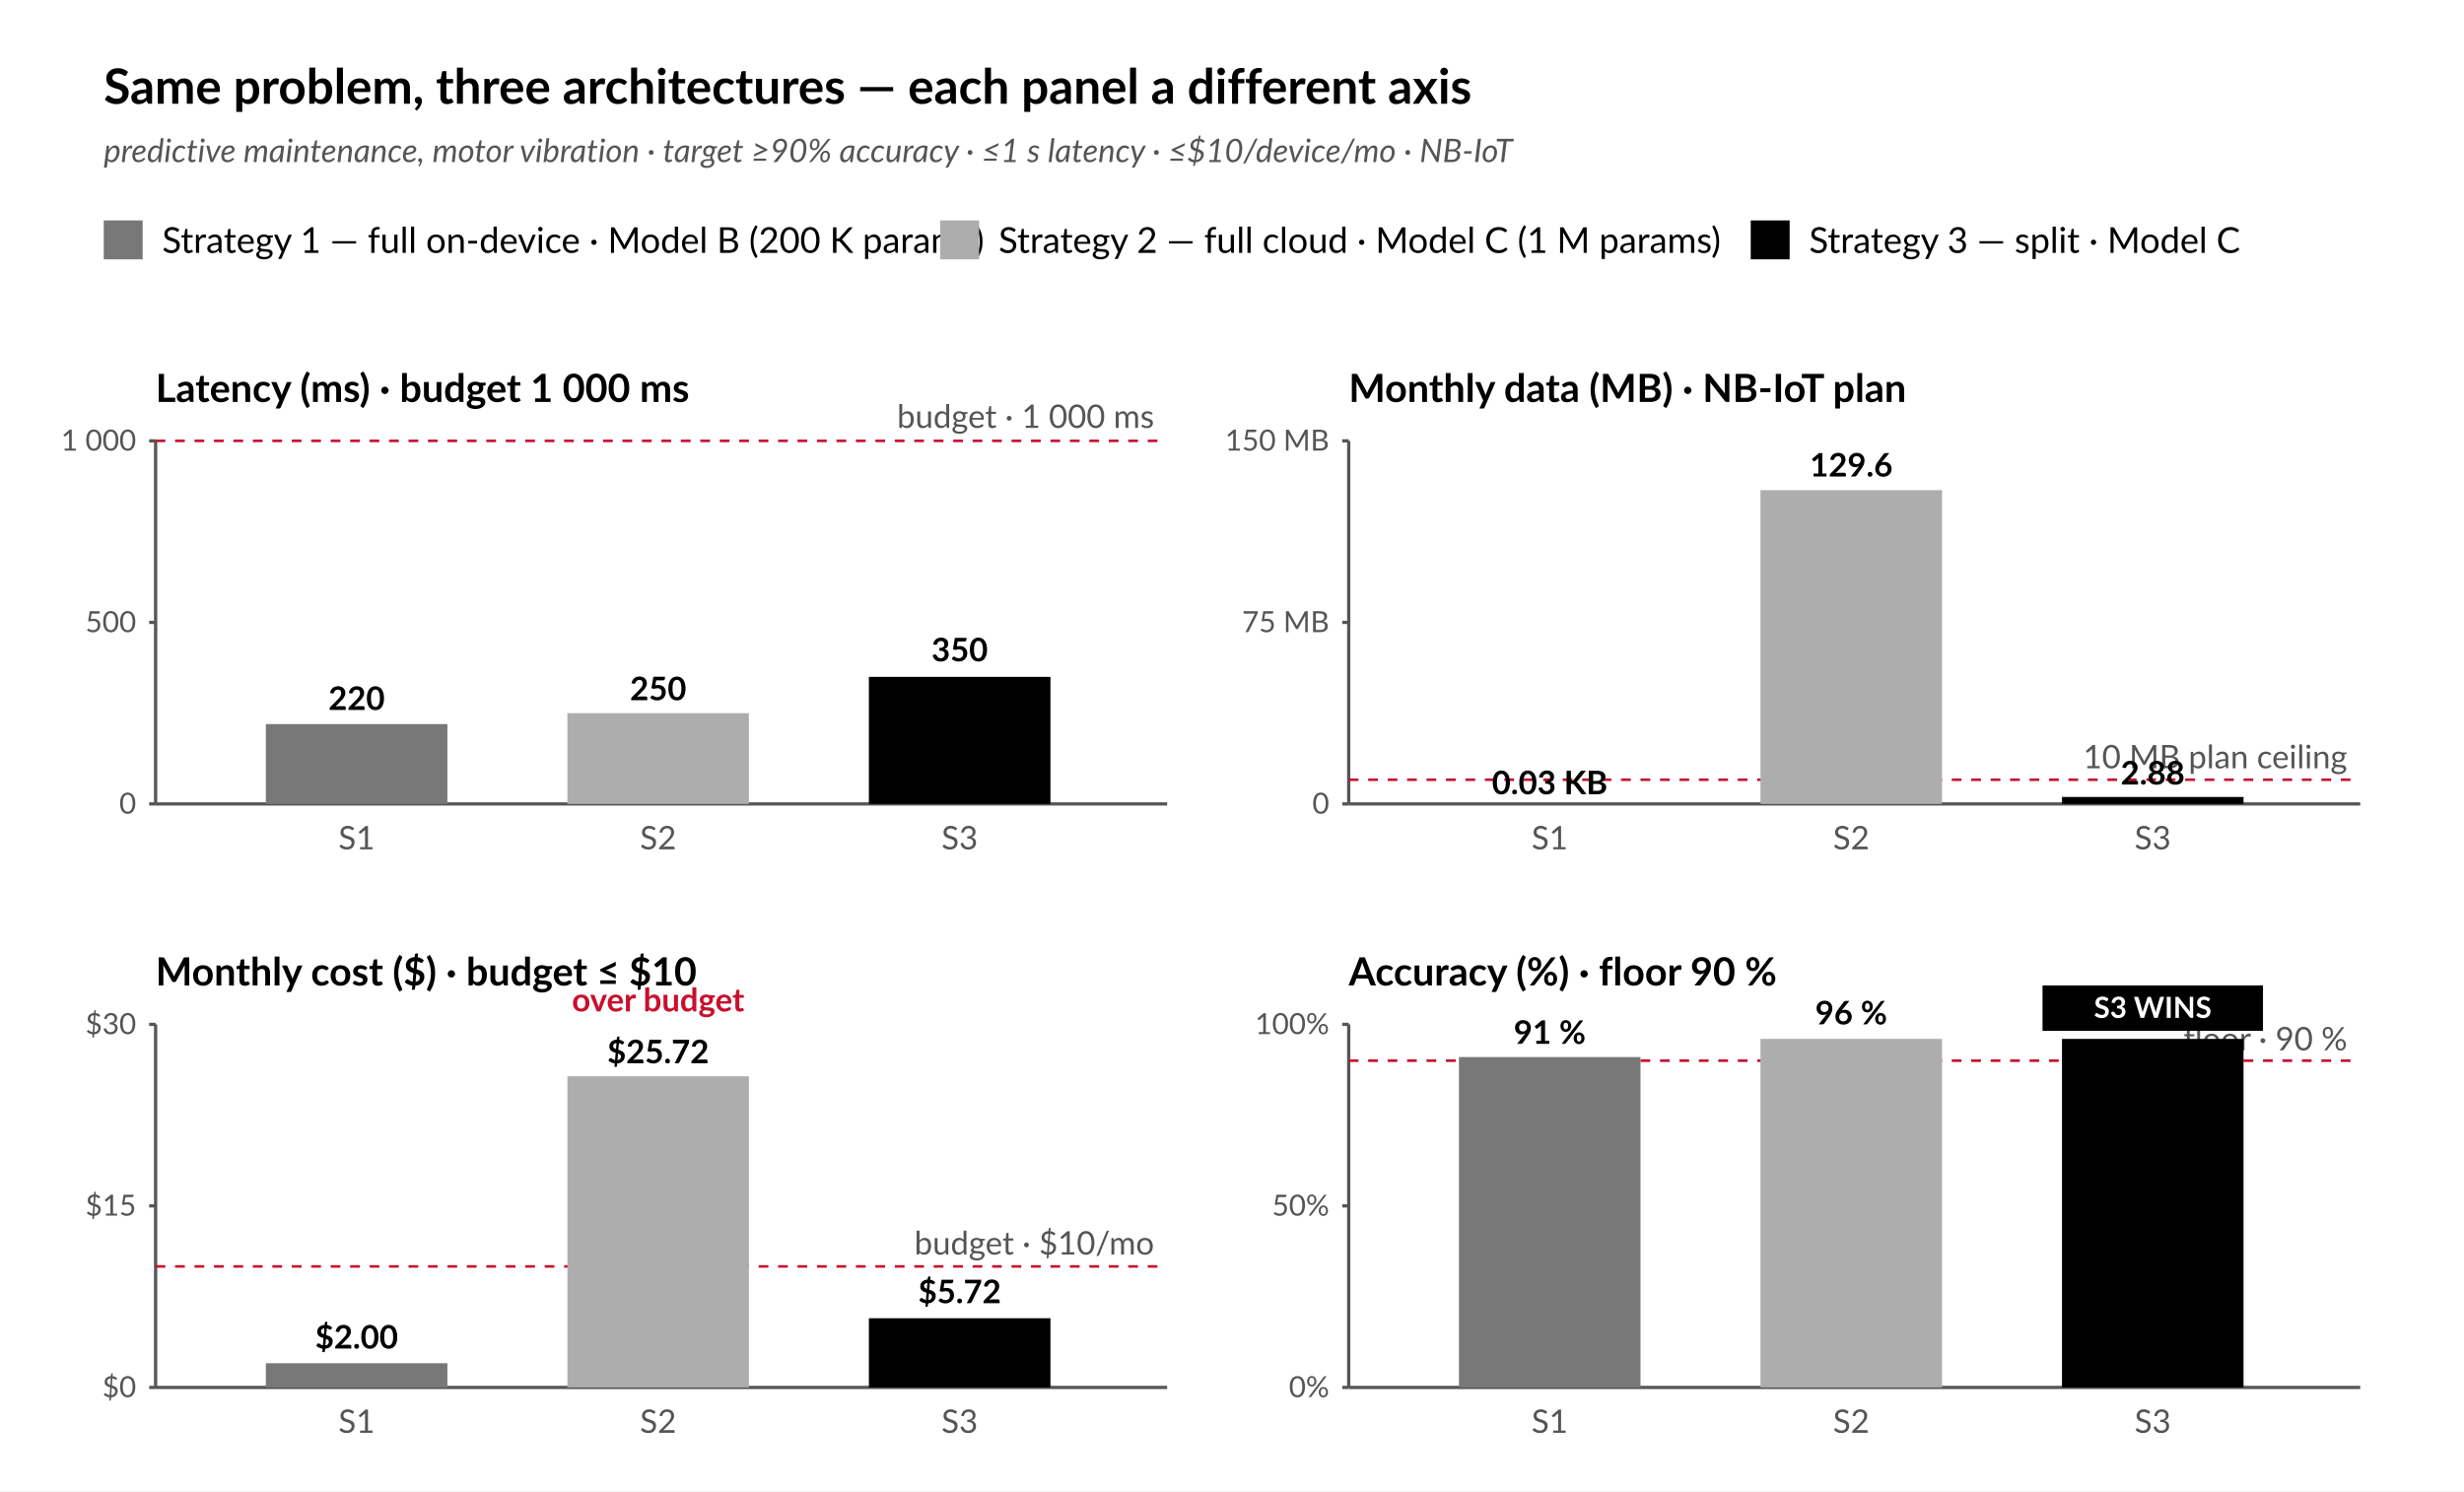
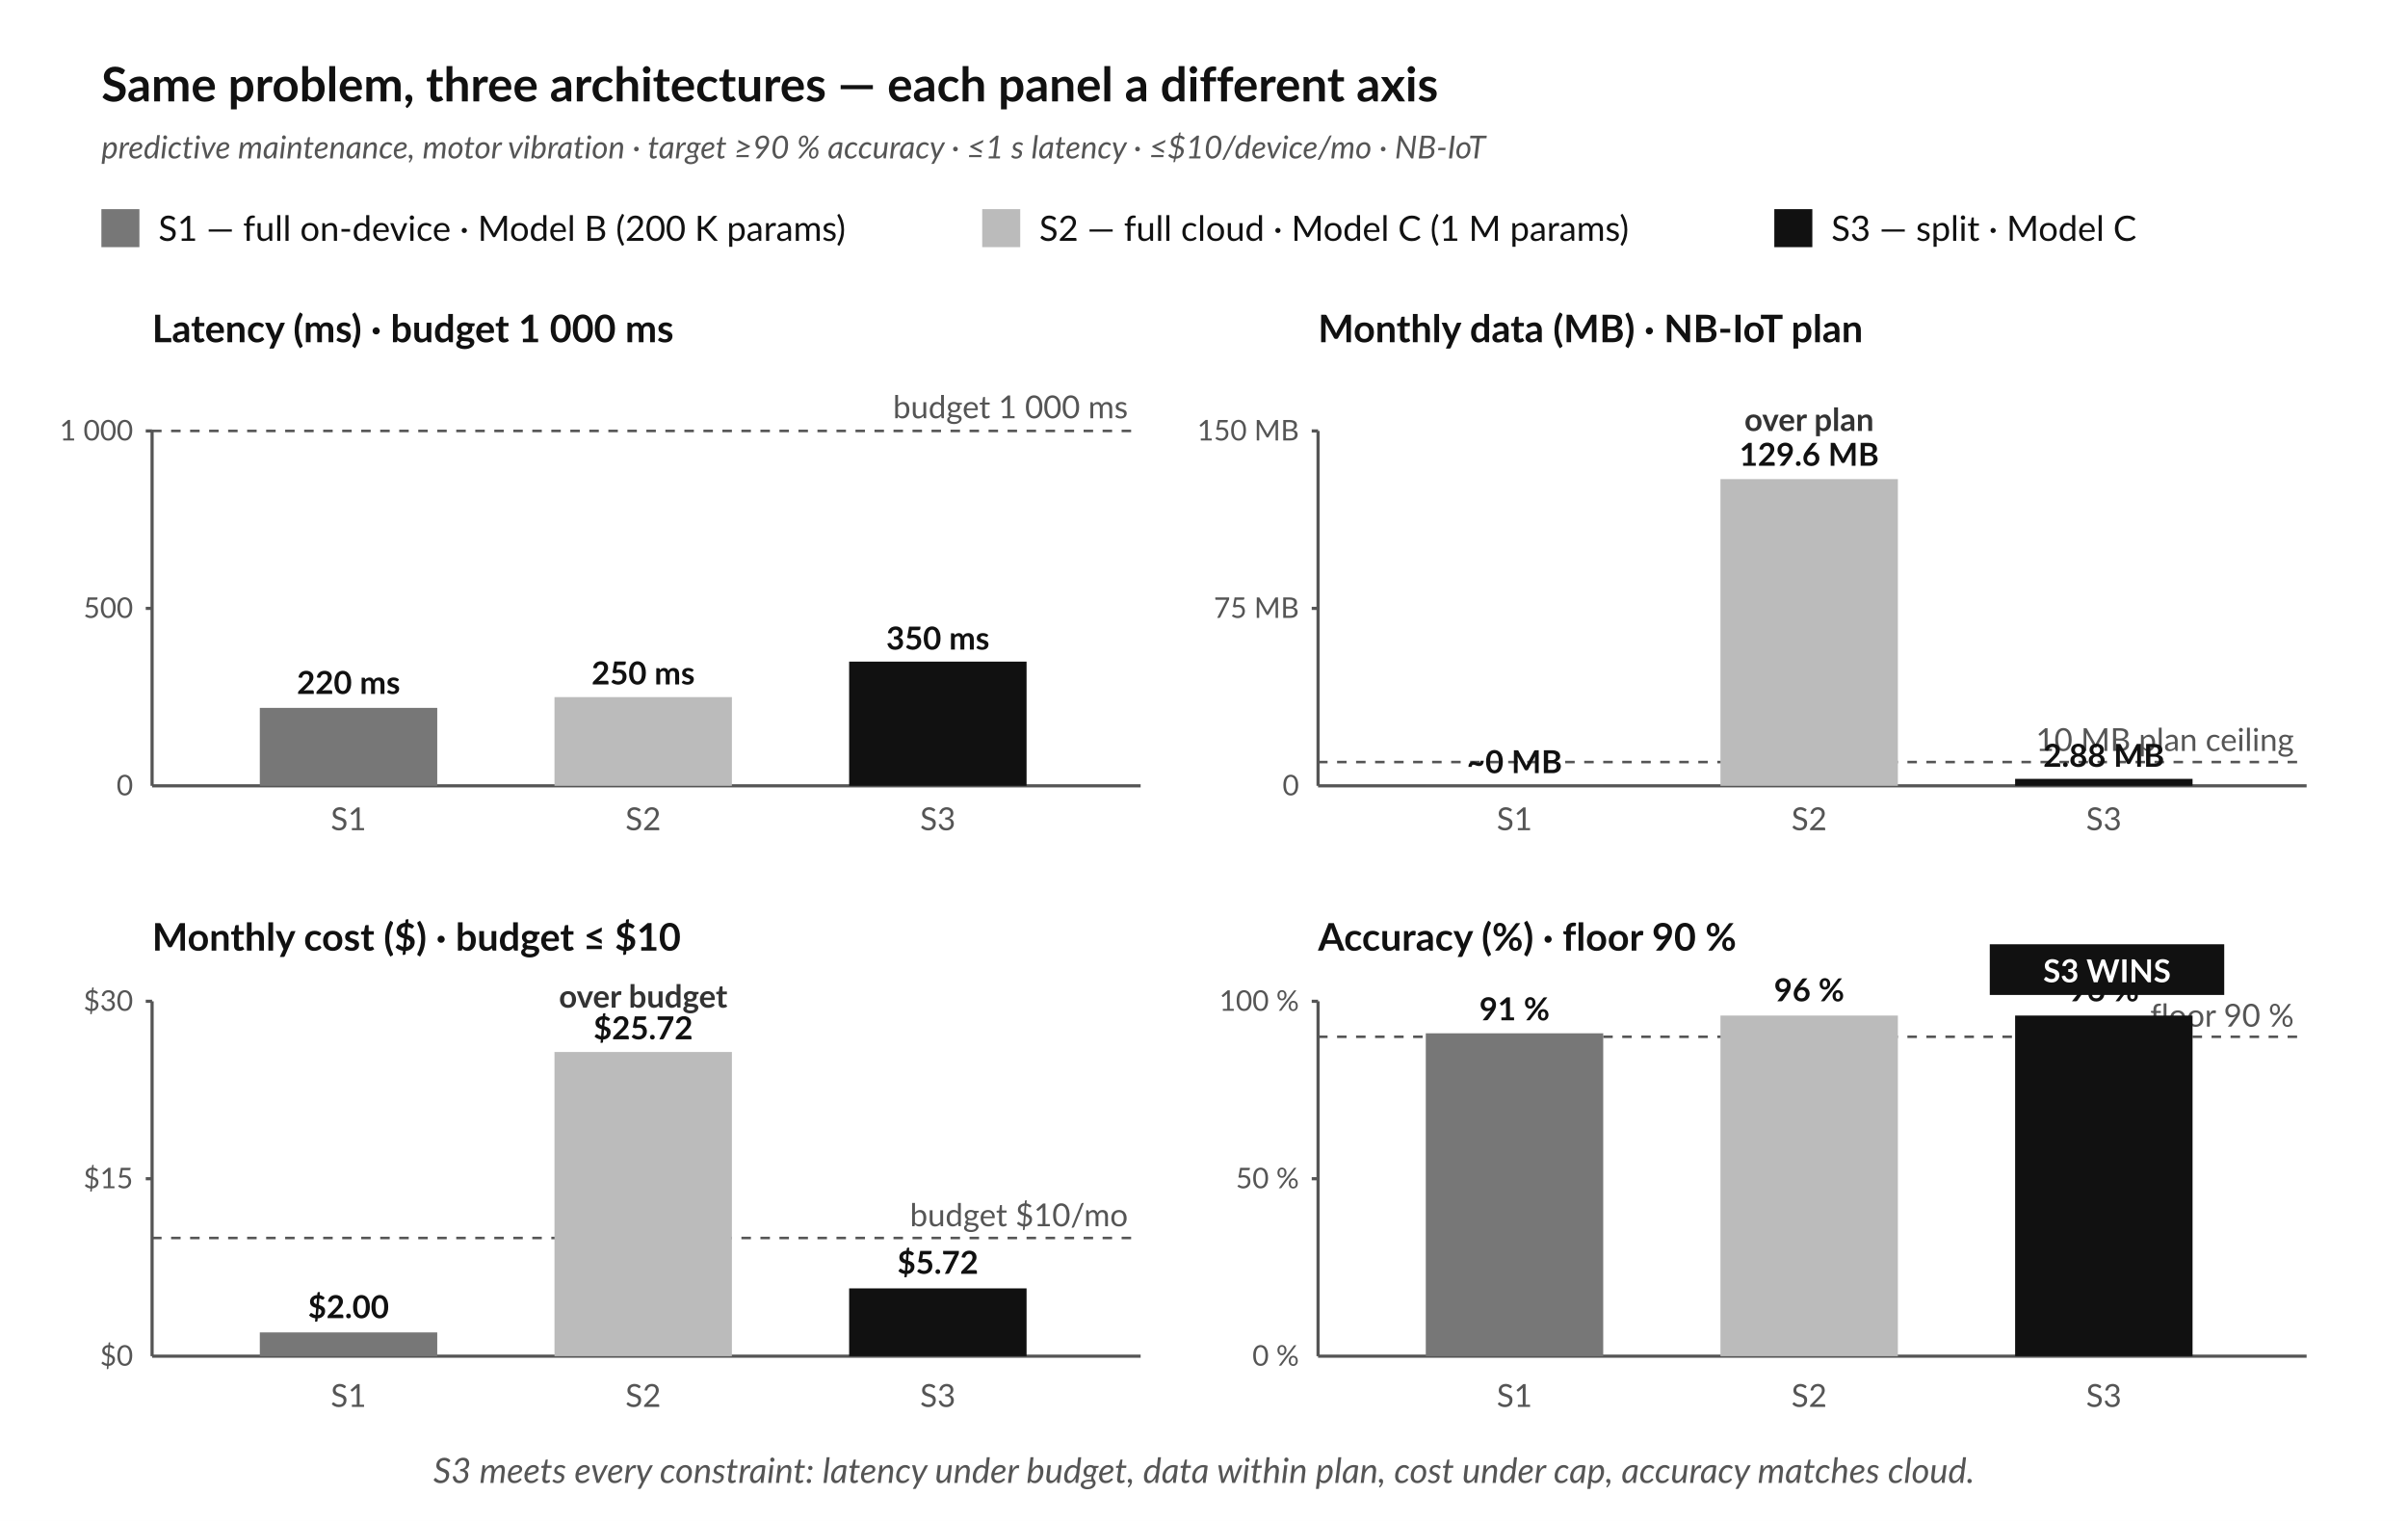
- <svg xmlns="http://www.w3.org/2000/svg" viewBox="0 0 760 460" role="img" aria-labelledby="t06 d06">
+ <svg xmlns="http://www.w3.org/2000/svg" viewBox="0 0 760 480" role="img" aria-labelledby="t06 d06">
  <defs>
    <style>
-       .ti { font-family: 'Real Head Pro', 'FF Real', Lato, sans-serif; font-size: 15px; font-weight: bold; fill: #000000; }
-       .h2 { font-family: 'Real Head Pro', 'FF Real', Lato, sans-serif; font-size: 12px; font-weight: bold; fill: #000000; }
-       .lb { font-family: 'Real Head Pro', 'FF Real', Lato, sans-serif; font-size: 11px; fill: #000000; }
-       .ax { font-family: 'Real Head Pro', 'FF Real', Lato, sans-serif; font-size: 9px; fill: #555555; }
-       .sm { font-family: 'Real Head Pro', 'FF Real', Lato, sans-serif; font-size: 10px; fill: #555555; }
-       .nm { font-family: 'Real Head Pro', 'FF Real', Lato, sans-serif; font-size: 10px; font-style: italic; fill: #555555; }
-       .val { font-family: 'Real Head Pro', 'FF Real', Lato, sans-serif; font-size: 10px; font-weight: bold; fill: #000000; }
-       .cap { font-family: 'Real Head Pro', 'FF Real', Lato, sans-serif; font-size: 11px; font-style: italic; fill: #555555; }
-       .badge { font-family: 'Real Head Pro', 'FF Real', Lato, sans-serif; font-size: 9px; font-weight: bold; fill: #FFFFFF; }
-       .verdict { font-family: 'Real Head Pro', 'FF Real', Lato, sans-serif; font-size: 10px; font-weight: bold; fill: #C8102E; }
-       .win { font-family: 'Real Head Pro', 'FF Real', Lato, sans-serif; font-size: 10px; font-weight: bold; fill: #000000; }
+       .ti      { font-family: Lato, 'Helvetica Neue', Arial, sans-serif; font-size: 15px; font-weight: bold; fill: #111111; }
+       .h2      { font-family: Lato, 'Helvetica Neue', Arial, sans-serif; font-size: 12px; font-weight: bold; fill: #111111; }
+       .lb      { font-family: Lato, 'Helvetica Neue', Arial, sans-serif; font-size: 11px; fill: #111111; }
+       .ax      { font-family: Lato, 'Helvetica Neue', Arial, sans-serif; font-size: 9px;  fill: #555555; }
+       .sm      { font-family: Lato, 'Helvetica Neue', Arial, sans-serif; font-size: 10px; fill: #555555; }
+       .nm      { font-family: Lato, 'Helvetica Neue', Arial, sans-serif; font-size: 10px; font-style: italic; fill: #555555; }
+       .val     { font-family: Lato, 'Helvetica Neue', Arial, sans-serif; font-size: 10px; font-weight: bold; fill: #111111; }
+       .cap     { font-family: Lato, 'Helvetica Neue', Arial, sans-serif; font-size: 11px; font-style: italic; fill: #555555; }
+       .badge   { font-family: Lato, 'Helvetica Neue', Arial, sans-serif; font-size: 9px;  font-weight: bold; fill: #FFFFFF; }
+       .verdict { font-family: Lato, 'Helvetica Neue', Arial, sans-serif; font-size: 10px; font-weight: bold; fill: #333333; }
+       .win     { font-family: Lato, 'Helvetica Neue', Arial, sans-serif; font-size: 10px; font-weight: bold; fill: #FFFFFF; }
    </style>
  </defs>
-   <rect width="760" height="460" fill="#FFFFFF" />
+   <rect width="760" height="480" fill="#FFFFFF" />
  <text x="32" y="32" class="ti">Same problem, three architectures — each panel a different axis</text>
-   <text x="32" y="50" class="nm">predictive maintenance, motor vibration · target ≥90% accuracy · ≤1 s latency · ≤$10/device/mo · NB-IoT</text>
-   <rect x="32" y="68" width="12" height="12" fill="#787878" />
-   <text x="50" y="78" class="lb">Strategy 1 — full on-device · Model B (200 K params)</text>
-   <rect x="290" y="68" width="12" height="12" fill="#ADADAD" />
-   <text x="308" y="78" class="lb">Strategy 2 — full cloud · Model C (1 M params)</text>
-   <rect x="540" y="68" width="12" height="12" fill="#000000" />
-   <text x="558" y="78" class="lb">Strategy 3 — split · Model C</text>
-   <text x="48" y="124" class="h2">Latency (ms) · budget 1 000 ms</text>
+   <text x="32" y="50" class="nm">predictive maintenance, motor vibration · target ≥90 % accuracy · ≤1 s latency · ≤$10/device/mo · NB-IoT</text>
+   <rect x="32" y="66" width="12" height="12" fill="#777777" />
+   <text x="50" y="76" class="lb">S1 — full on-device · Model B (200 K params)</text>
+   <rect x="310" y="66" width="12" height="12" fill="#BBBBBB" />
+   <text x="328" y="76" class="lb">S2 — full cloud · Model C (1 M params)</text>
+   <rect x="560" y="66" width="12" height="12" fill="#111111" />
+   <text x="578" y="76" class="lb">S3 — split · Model C</text>
+   <text x="48" y="108" class="h2">Latency (ms) · budget 1 000 ms</text>
  <line x1="48" y1="248" x2="360" y2="248" stroke="#555555" stroke-width="1" />
  <line x1="48" y1="136" x2="48" y2="248" stroke="#555555" stroke-width="1" />
  <text x="42" y="251" text-anchor="end" class="ax">0</text>
-   <line x1="46" y1="248" x2="48" y2="248" stroke="#555555" />
  <text x="42" y="195" text-anchor="end" class="ax">500</text>
  <line x1="46" y1="192" x2="48" y2="192" stroke="#555555" />
  <text x="42" y="139" text-anchor="end" class="ax">1 000</text>
  <line x1="46" y1="136" x2="48" y2="136" stroke="#555555" />
-   <line x1="48" y1="136" x2="360" y2="136" stroke="#C8102E" stroke-width="0.8" stroke-dasharray="3 3" />
-   <text x="356" y="132" text-anchor="end" class="sm" fill="#C8102E">budget · 1 000 ms</text>
-   <rect x="82" y="223.36" width="56" height="24.64" fill="#787878" />
-   <text x="110" y="219" text-anchor="middle" class="val">220</text>
-   <rect x="175" y="220" width="56" height="28" fill="#ADADAD" />
-   <text x="203" y="216" text-anchor="middle" class="val">250</text>
-   <rect x="268" y="208800" width="0" height="0" />
-   <rect x="268" y="208.8" width="56" height="39.2" fill="#000000" />
-   <text x="296" y="204" text-anchor="middle" class="val">350</text>
+   <line x1="48" y1="136" x2="360" y2="136" stroke="#555555" stroke-width="0.8" stroke-dasharray="3 3" />
+   <text x="356" y="132" text-anchor="end" class="sm">budget 1 000 ms</text>
+   <rect x="82" y="223.4" width="56" height="24.6" fill="#777777" />
+   <text x="110" y="219" text-anchor="middle" class="val">220 ms</text>
+   <rect x="175" y="220" width="56" height="28" fill="#BBBBBB" />
+   <text x="203" y="216" text-anchor="middle" class="val">250 ms</text>
+   <rect x="268" y="208.8" width="56" height="39.2" fill="#111111" />
+   <text x="296" y="205" text-anchor="middle" class="val">350 ms</text>
  <text x="110" y="262" text-anchor="middle" class="sm">S1</text>
  <text x="203" y="262" text-anchor="middle" class="sm">S2</text>
  <text x="296" y="262" text-anchor="middle" class="sm">S3</text>
-   <text x="416" y="124" class="h2">Monthly data (MB) · NB-IoT plan</text>
+   <text x="416" y="108" class="h2">Monthly data (MB) · NB-IoT plan</text>
  <line x1="416" y1="248" x2="728" y2="248" stroke="#555555" stroke-width="1" />
  <line x1="416" y1="136" x2="416" y2="248" stroke="#555555" stroke-width="1" />
  <text x="410" y="251" text-anchor="end" class="ax">0</text>
-   <line x1="414" y1="248" x2="416" y2="248" stroke="#555555" />
  <text x="410" y="195" text-anchor="end" class="ax">75 MB</text>
  <line x1="414" y1="192" x2="416" y2="192" stroke="#555555" />
  <text x="410" y="139" text-anchor="end" class="ax">150 MB</text>
  <line x1="414" y1="136" x2="416" y2="136" stroke="#555555" />
-   <line x1="416" y1="240.53" x2="728" y2="240.53" stroke="#C8102E" stroke-width="0.8" stroke-dasharray="3 3" />
-   <text x="724" y="237" text-anchor="end" class="sm" fill="#C8102E">10 MB plan ceiling</text>
-   <rect x="450" y="247.978" width="56" height="0.022" fill="#787878" />
-   <text x="478" y="245" text-anchor="middle" class="val">0.03 KB</text>
-   <rect x="543" y="151.2" width="56" height="96.8" fill="#ADADAD" />
-   <text x="571" y="147" text-anchor="middle" class="val">129.6</text>
-   <rect x="636" y="245.85" width="56" height="2.15" fill="#000000" />
-   <text x="664" y="242" text-anchor="middle" class="val">2.88</text>
+   <line x1="416" y1="240.5" x2="728" y2="240.5" stroke="#555555" stroke-width="0.8" stroke-dasharray="3 3" />
+   <text x="724" y="237" text-anchor="end" class="sm">10 MB plan ceiling</text>
+   <rect x="450" y="247.98" width="56" height="0.02" fill="#777777" />
+   <text x="478" y="244" text-anchor="middle" class="val">~0 MB</text>
+   <rect x="543" y="151.2" width="56" height="96.8" fill="#BBBBBB" />
+   <text x="571" y="147" text-anchor="middle" class="val">129.6 MB</text>
+   <text x="571" y="136" text-anchor="middle" class="verdict">over plan</text>
+   <rect x="636" y="245.8" width="56" height="2.2" fill="#111111" />
+   <text x="664" y="242" text-anchor="middle" class="val">2.88 MB</text>
  <text x="478" y="262" text-anchor="middle" class="sm">S1</text>
  <text x="571" y="262" text-anchor="middle" class="sm">S2</text>
  <text x="664" y="262" text-anchor="middle" class="sm">S3</text>
-   <text x="48" y="304" class="h2">Monthly cost ($) · budget ≤ $10</text>
+   <text x="48" y="300" class="h2">Monthly cost ($) · budget ≤ $10</text>
  <line x1="48" y1="428" x2="360" y2="428" stroke="#555555" stroke-width="1" />
  <line x1="48" y1="316" x2="48" y2="428" stroke="#555555" stroke-width="1" />
  <text x="42" y="431" text-anchor="end" class="ax">$0</text>
-   <line x1="46" y1="428" x2="48" y2="428" stroke="#555555" />
  <text x="42" y="375" text-anchor="end" class="ax">$15</text>
  <line x1="46" y1="372" x2="48" y2="372" stroke="#555555" />
  <text x="42" y="319" text-anchor="end" class="ax">$30</text>
  <line x1="46" y1="316" x2="48" y2="316" stroke="#555555" />
-   <line x1="48" y1="390.67" x2="360" y2="390.67" stroke="#C8102E" stroke-width="0.8" stroke-dasharray="3 3" />
-   <text x="356" y="387" text-anchor="end" class="sm" fill="#C8102E">budget · $10/mo</text>
-   <rect x="82" y="420.53" width="56" height="7.47" fill="#787878" />
+   <line x1="48" y1="390.7" x2="360" y2="390.7" stroke="#555555" stroke-width="0.8" stroke-dasharray="3 3" />
+   <text x="356" y="387" text-anchor="end" class="sm">budget $10/mo</text>
+   <rect x="82" y="420.5" width="56" height="7.5" fill="#777777" />
  <text x="110" y="416" text-anchor="middle" class="val">$2.00</text>
-   <rect x="175" y="332.02" width="56" height="95.98" fill="#ADADAD" />
+   <rect x="175" y="332" width="56" height="96" fill="#BBBBBB" />
  <text x="203" y="328" text-anchor="middle" class="val">$25.72</text>
-   <rect x="268" y="406.65" width="56" height="21.35" fill="#000000" />
+   <text x="203" y="318" text-anchor="middle" class="verdict">over budget</text>
+   <rect x="268" y="406.6" width="56" height="21.4" fill="#111111" />
  <text x="296" y="402" text-anchor="middle" class="val">$5.72</text>
-   <text x="110" y="442" text-anchor="middle" class="sm">S1</text>
-   <text x="203" y="442" text-anchor="middle" class="sm">S2</text>
-   <text x="296" y="442" text-anchor="middle" class="sm">S3</text>
-   <text x="203" y="312" text-anchor="middle" class="verdict">over budget</text>
-   <text x="416" y="304" class="h2">Accuracy (%) · floor 90 %</text>
+   <text x="110" y="444" text-anchor="middle" class="sm">S1</text>
+   <text x="203" y="444" text-anchor="middle" class="sm">S2</text>
+   <text x="296" y="444" text-anchor="middle" class="sm">S3</text>
+   <text x="416" y="300" class="h2">Accuracy (%) · floor 90 %</text>
  <line x1="416" y1="428" x2="728" y2="428" stroke="#555555" stroke-width="1" />
  <line x1="416" y1="316" x2="416" y2="428" stroke="#555555" stroke-width="1" />
-   <text x="410" y="431" text-anchor="end" class="ax">0%</text>
-   <line x1="414" y1="428" x2="416" y2="428" stroke="#555555" />
-   <text x="410" y="375" text-anchor="end" class="ax">50%</text>
+   <text x="410" y="431" text-anchor="end" class="ax">0 %</text>
+   <text x="410" y="375" text-anchor="end" class="ax">50 %</text>
  <line x1="414" y1="372" x2="416" y2="372" stroke="#555555" />
-   <text x="410" y="319" text-anchor="end" class="ax">100%</text>
+   <text x="410" y="319" text-anchor="end" class="ax">100 %</text>
  <line x1="414" y1="316" x2="416" y2="316" stroke="#555555" />
-   <line x1="416" y1="327.2" x2="728" y2="327.2" stroke="#C8102E" stroke-width="0.8" stroke-dasharray="3 3" />
-   <text x="724" y="324" text-anchor="end" class="sm" fill="#C8102E">floor · 90 %</text>
-   <rect x="450" y="326.08" width="56" height="101.92" fill="#787878" />
+   <line x1="416" y1="327.2" x2="728" y2="327.2" stroke="#555555" stroke-width="0.8" stroke-dasharray="3 3" />
+   <text x="724" y="324" text-anchor="end" class="sm">floor 90 %</text>
+   <rect x="450" y="326.1" width="56" height="101.9" fill="#777777" />
  <text x="478" y="322" text-anchor="middle" class="val">91 %</text>
-   <rect x="543" y="320.48" width="56" height="107.52" fill="#ADADAD" />
+   <rect x="543" y="320.5" width="56" height="107.5" fill="#BBBBBB" />
  <text x="571" y="316" text-anchor="middle" class="val">96 %</text>
-   <rect x="636" y="320.48" width="56" height="107.52" fill="#000000" />
+   <rect x="636" y="320.5" width="56" height="107.5" fill="#111111" />
  <text x="664" y="316" text-anchor="middle" class="val">96 %</text>
-   <text x="478" y="442" text-anchor="middle" class="sm">S1</text>
-   <text x="571" y="442" text-anchor="middle" class="sm">S2</text>
-   <text x="664" y="442" text-anchor="middle" class="sm">S3</text>
-   <rect x="630" y="304" width="68" height="14" fill="#000000" />
-   <text x="664" y="314" text-anchor="middle" class="badge">S3 WINS</text>
+   <text x="478" y="444" text-anchor="middle" class="sm">S1</text>
+   <text x="571" y="444" text-anchor="middle" class="sm">S2</text>
+   <text x="664" y="444" text-anchor="middle" class="sm">S3</text>
+   <rect x="628" y="298" width="74" height="16" fill="#111111" />
+   <text x="665" y="310" text-anchor="middle" class="win">S3 WINS</text>
+   <text x="380" y="468" text-anchor="middle" class="cap">S3 meets every constraint: latency under budget, data within plan, cost under cap, accuracy matches cloud.</text>
</svg>
